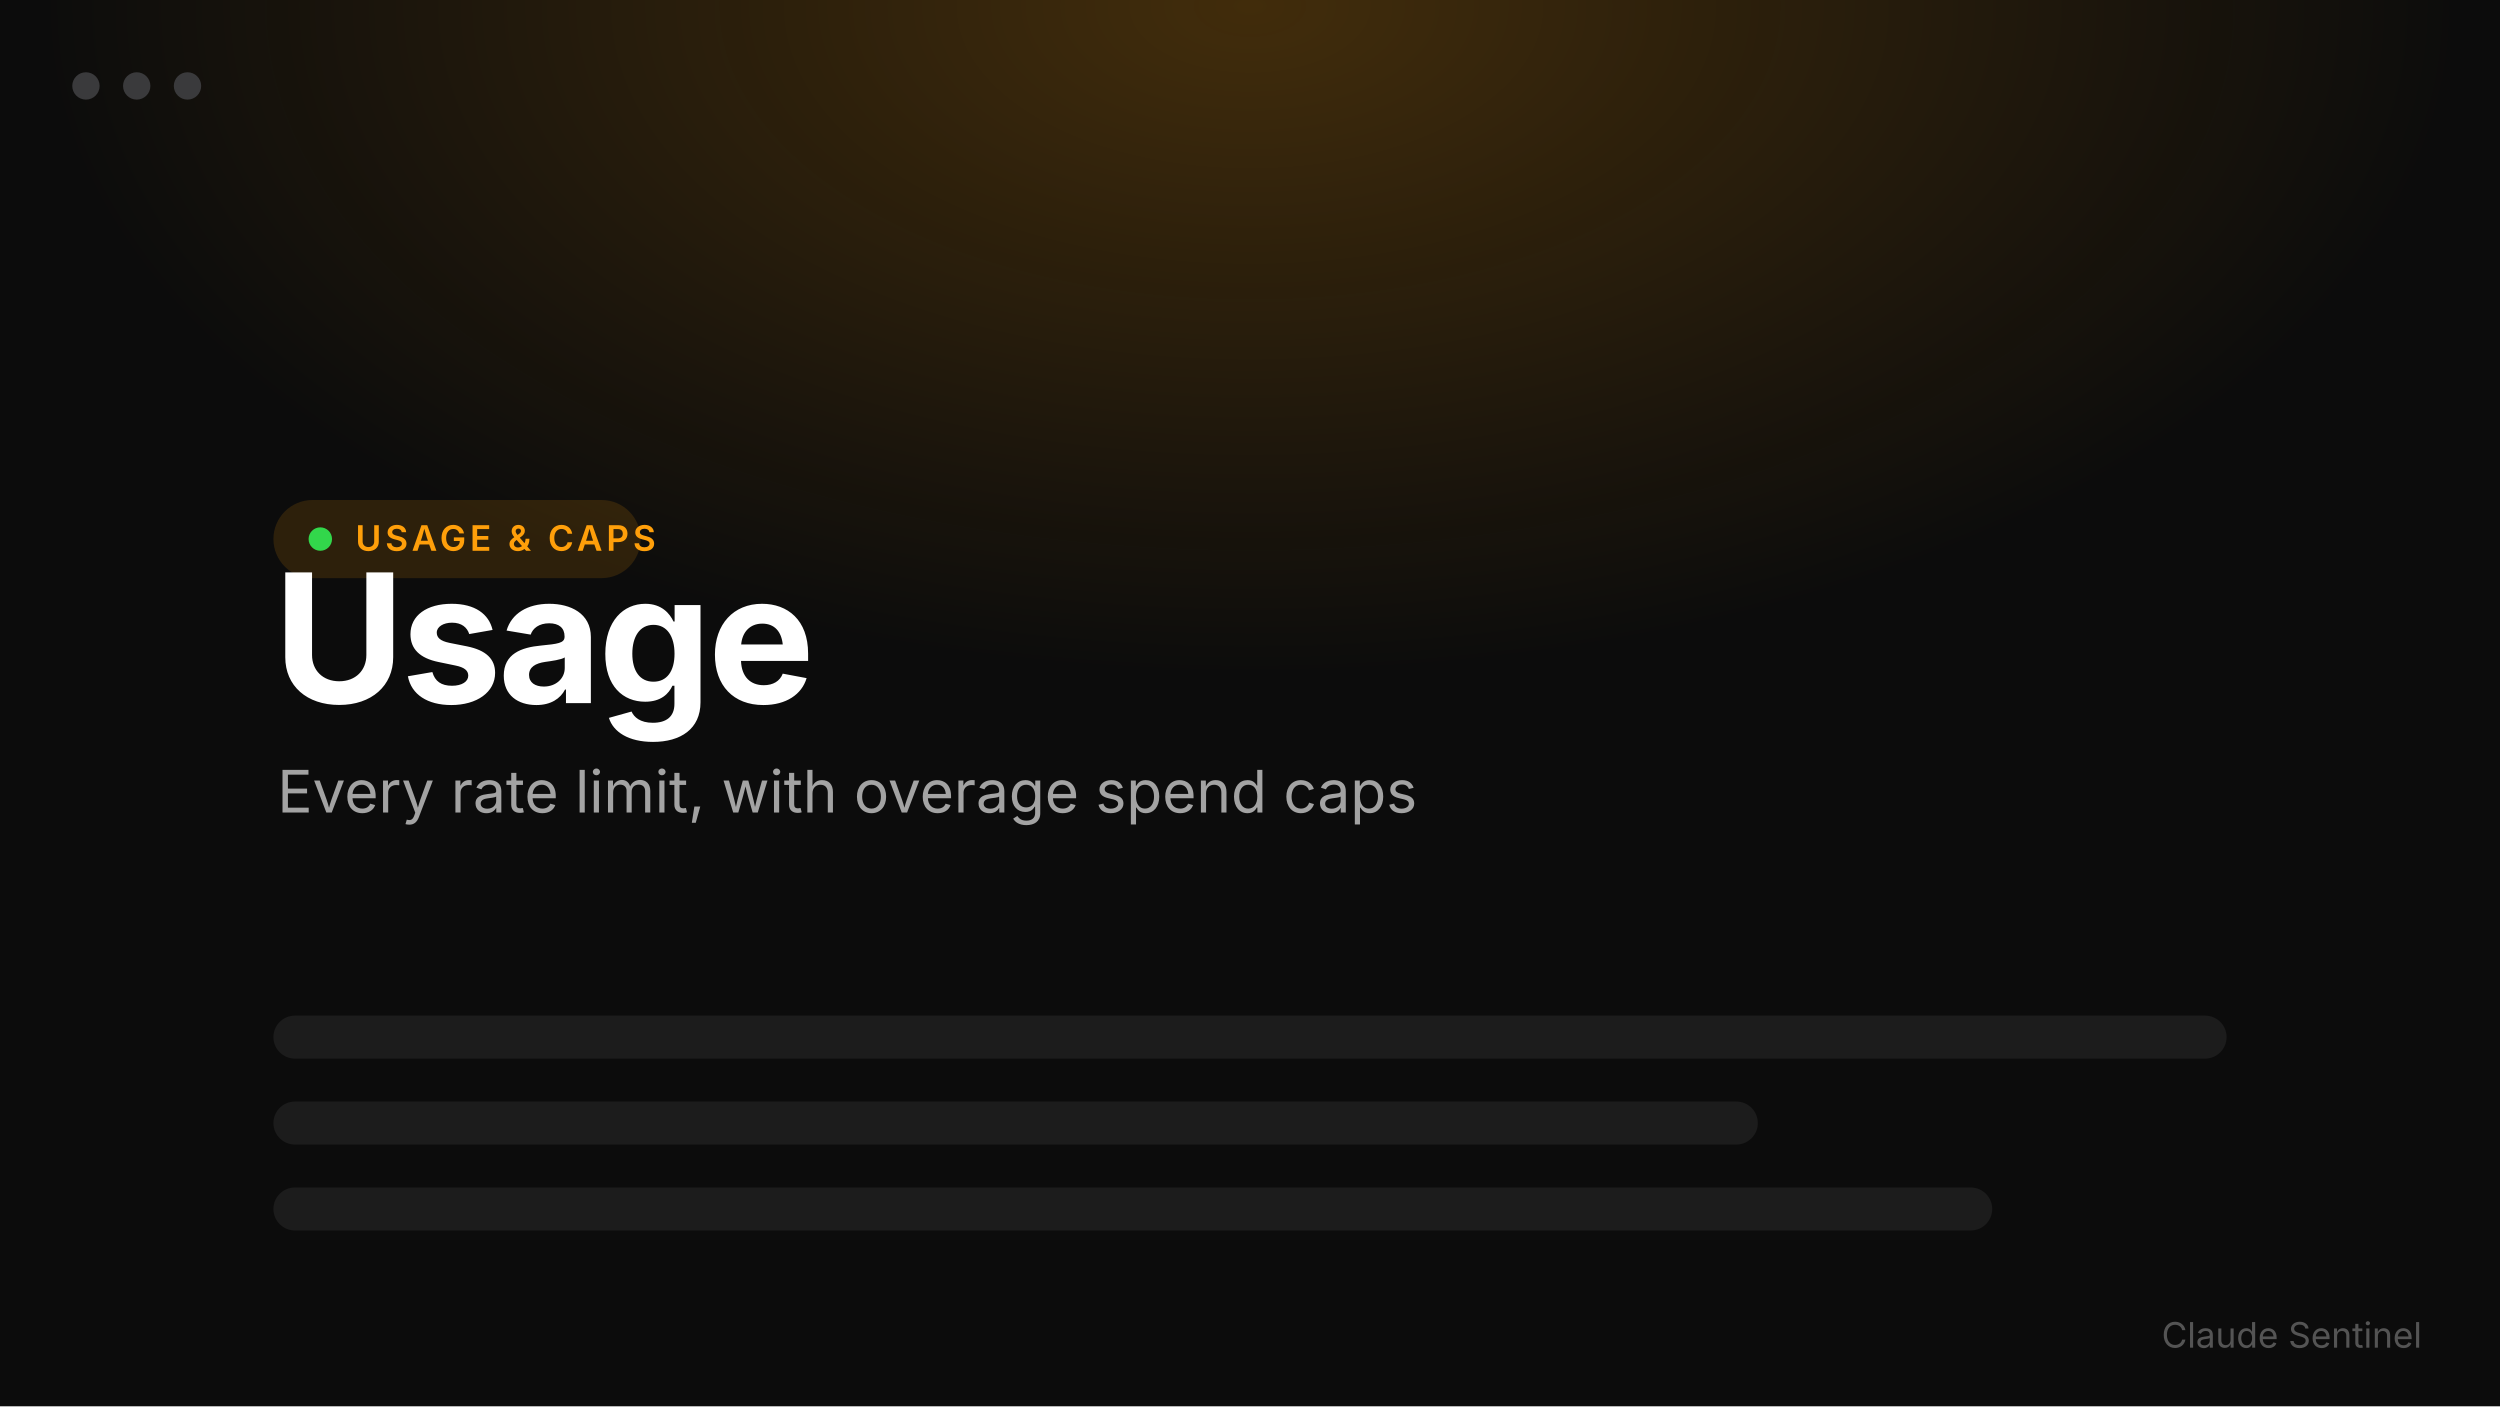
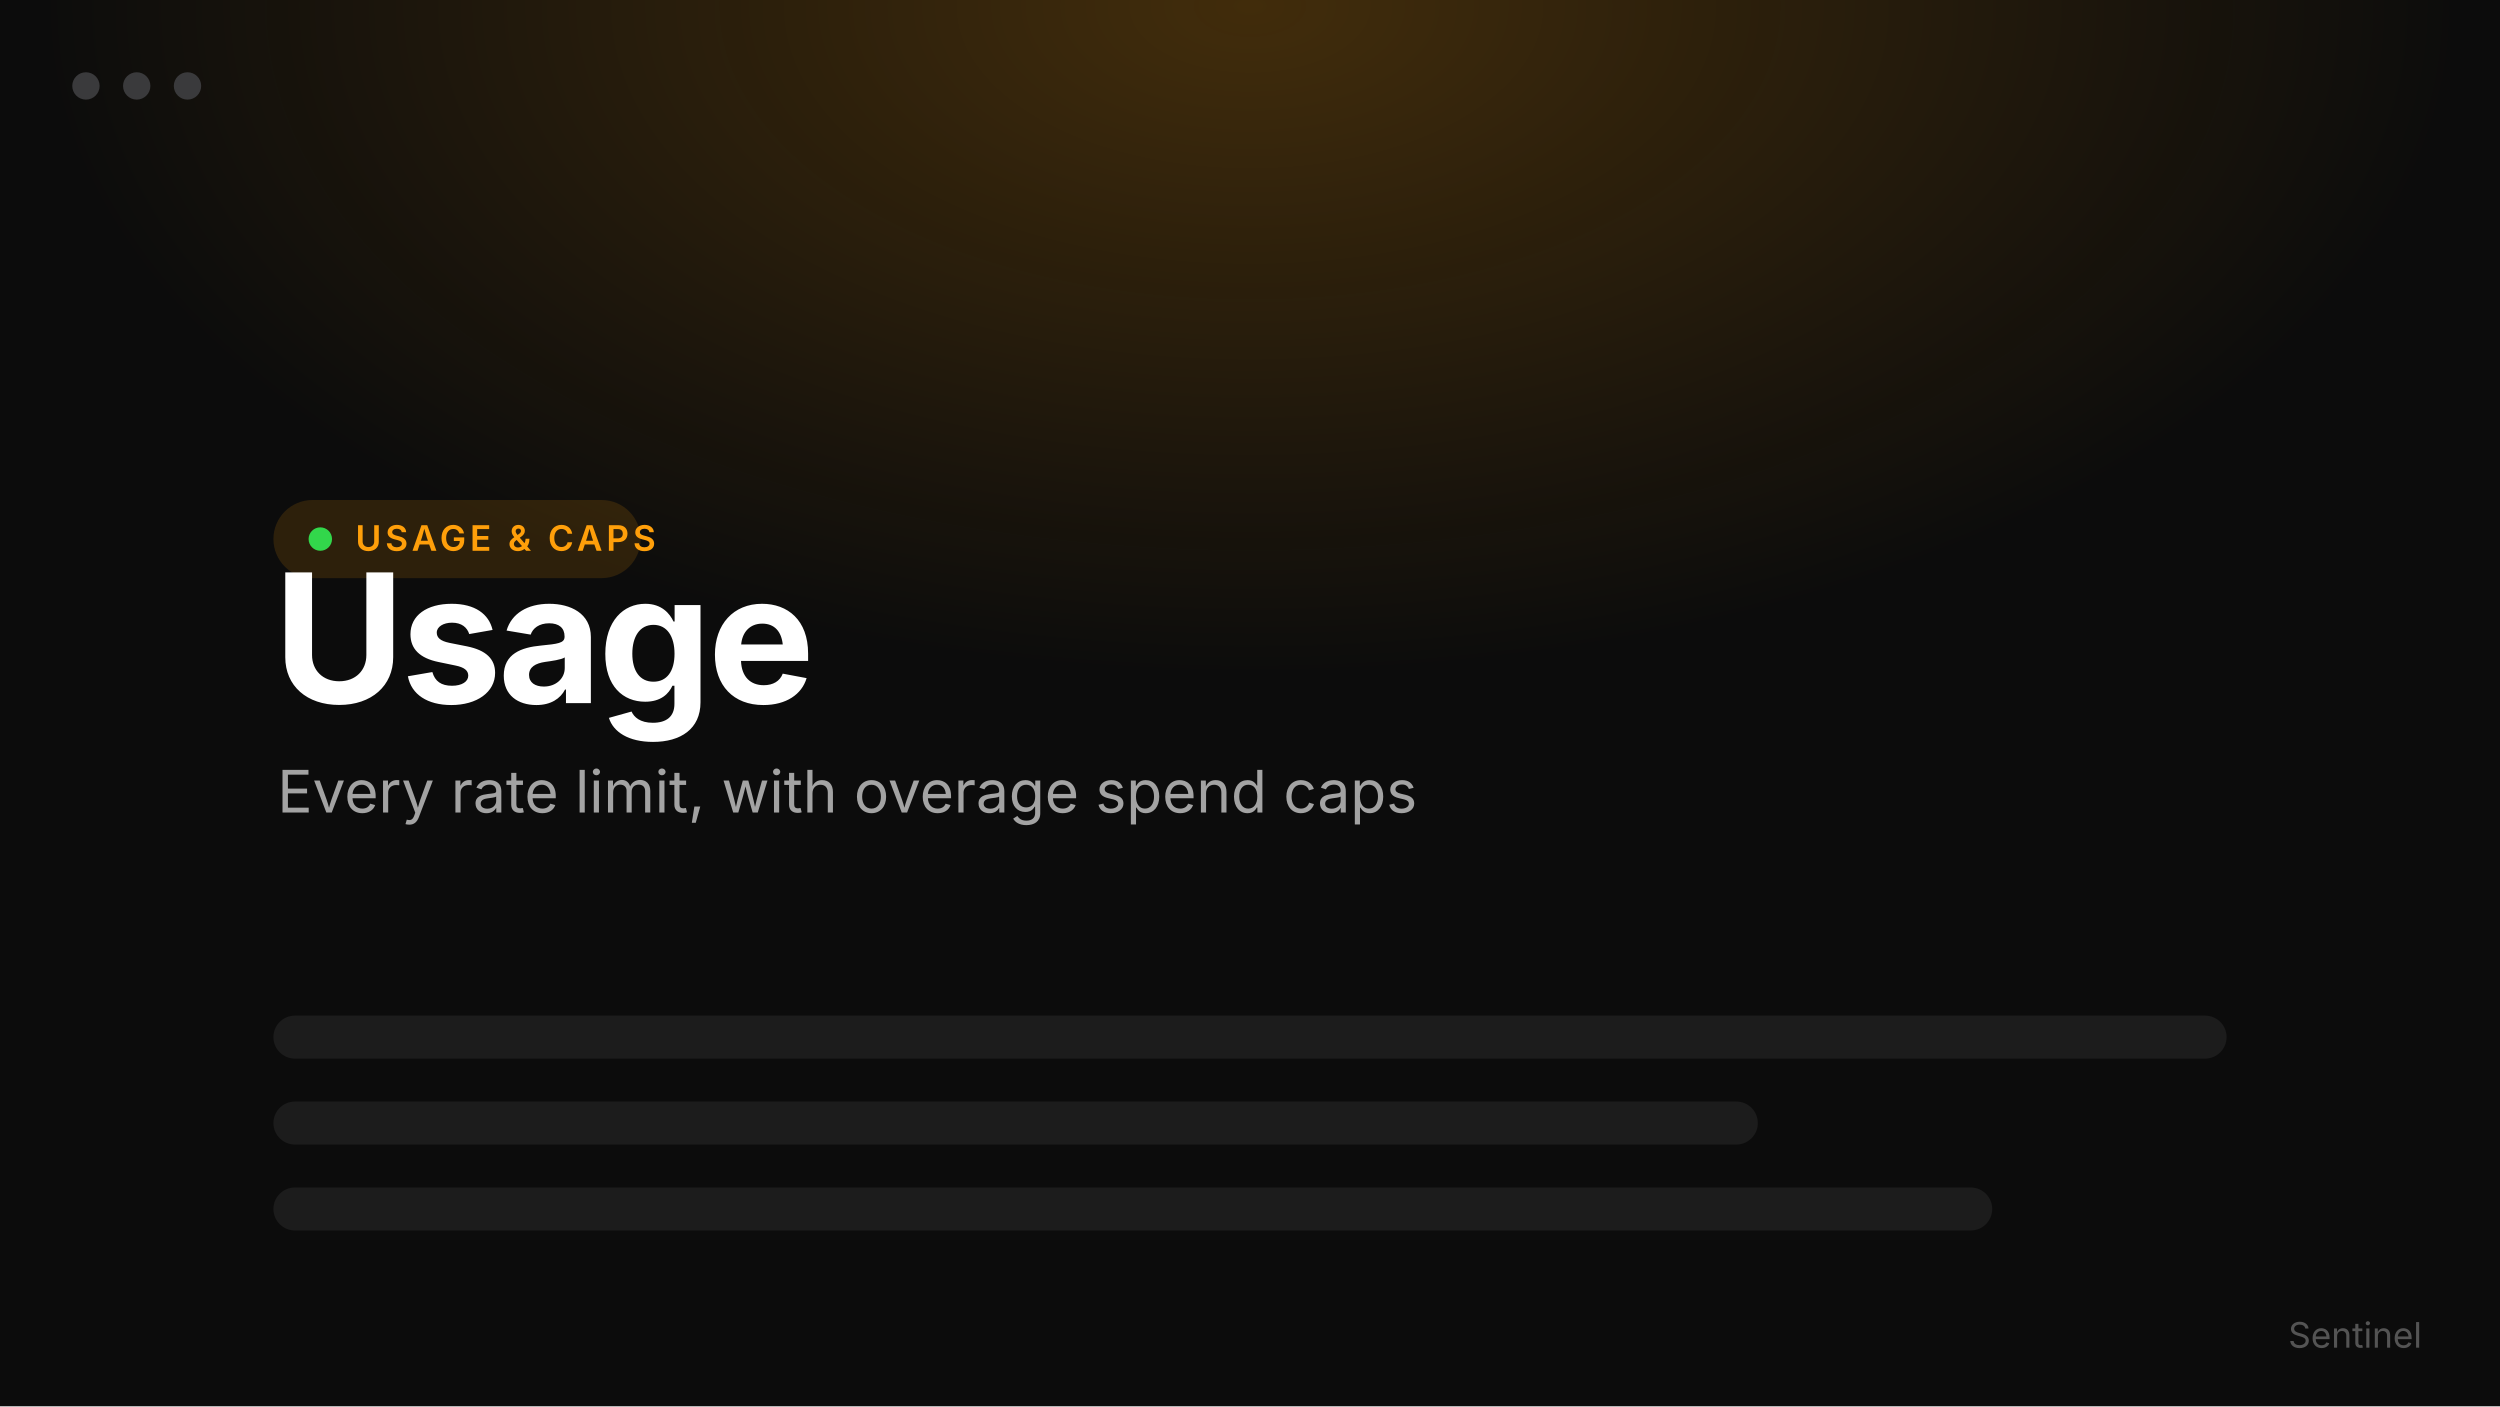
<svg xmlns="http://www.w3.org/2000/svg" viewBox="0 0 1280 720" role="img" aria-label="Usage demo placeholder">
  <defs>
    <radialGradient id="g" cx="50%" cy="0%" r="80%">
      <stop offset="0%" stop-color="#FF9F0A" stop-opacity="0.22" />
      <stop offset="60%" stop-color="#FF9F0A" stop-opacity="0" />
    </radialGradient>
  </defs>
  <rect width="1280" height="720" fill="#0c0c0c" />
  <rect width="1280" height="720" fill="url(#g)" />
  <circle cx="44" cy="44" r="7" fill="#3a3a3c" />
  <circle cx="70" cy="44" r="7" fill="#3a3a3c" />
  <circle cx="96" cy="44" r="7" fill="#3a3a3c" />
  <g transform="translate(140,300)">
    <rect x="0" y="-44" width="188" height="40" rx="20" fill="#FF9F0A" fill-opacity="0.14" />
    <circle cx="24" cy="-24" r="6" fill="#32D74B" />
    <text x="42" y="-18" font-family="-apple-system, BlinkMacSystemFont, 'SF Pro Text', sans-serif" font-size="18" font-weight="600" fill="#FF9F0A" letter-spacing="2">USAGE &amp; CAPS</text>
    <text x="0" y="60" font-family="-apple-system, BlinkMacSystemFont, 'SF Pro Text', sans-serif" font-size="92" font-weight="700" fill="#ffffff" letter-spacing="-2">Usage</text>
    <text x="2" y="116" font-family="-apple-system, BlinkMacSystemFont, 'SF Pro Text', sans-serif" font-size="30" font-weight="400" fill="#ffffff" fill-opacity="0.62">Every rate limit, with overage spend caps</text>
  </g>
  <g transform="translate(140,520)" fill="#ffffff" fill-opacity="0.07">
    <rect x="0" y="0" width="1000" height="22" rx="11" />
    <rect x="0" y="44" width="760" height="22" rx="11" />
    <rect x="0" y="88" width="880" height="22" rx="11" />
  </g>
-   <text x="1240" y="690" text-anchor="end" font-family="-apple-system, sans-serif" font-size="18" fill="#ffffff" fill-opacity="0.3">Claude Sentinel</text>
+   <text x="1240" y="690" text-anchor="end" font-family="-apple-system, sans-serif" font-size="18" fill="#ffffff" fill-opacity="0.3">Sentinel</text>
</svg>
